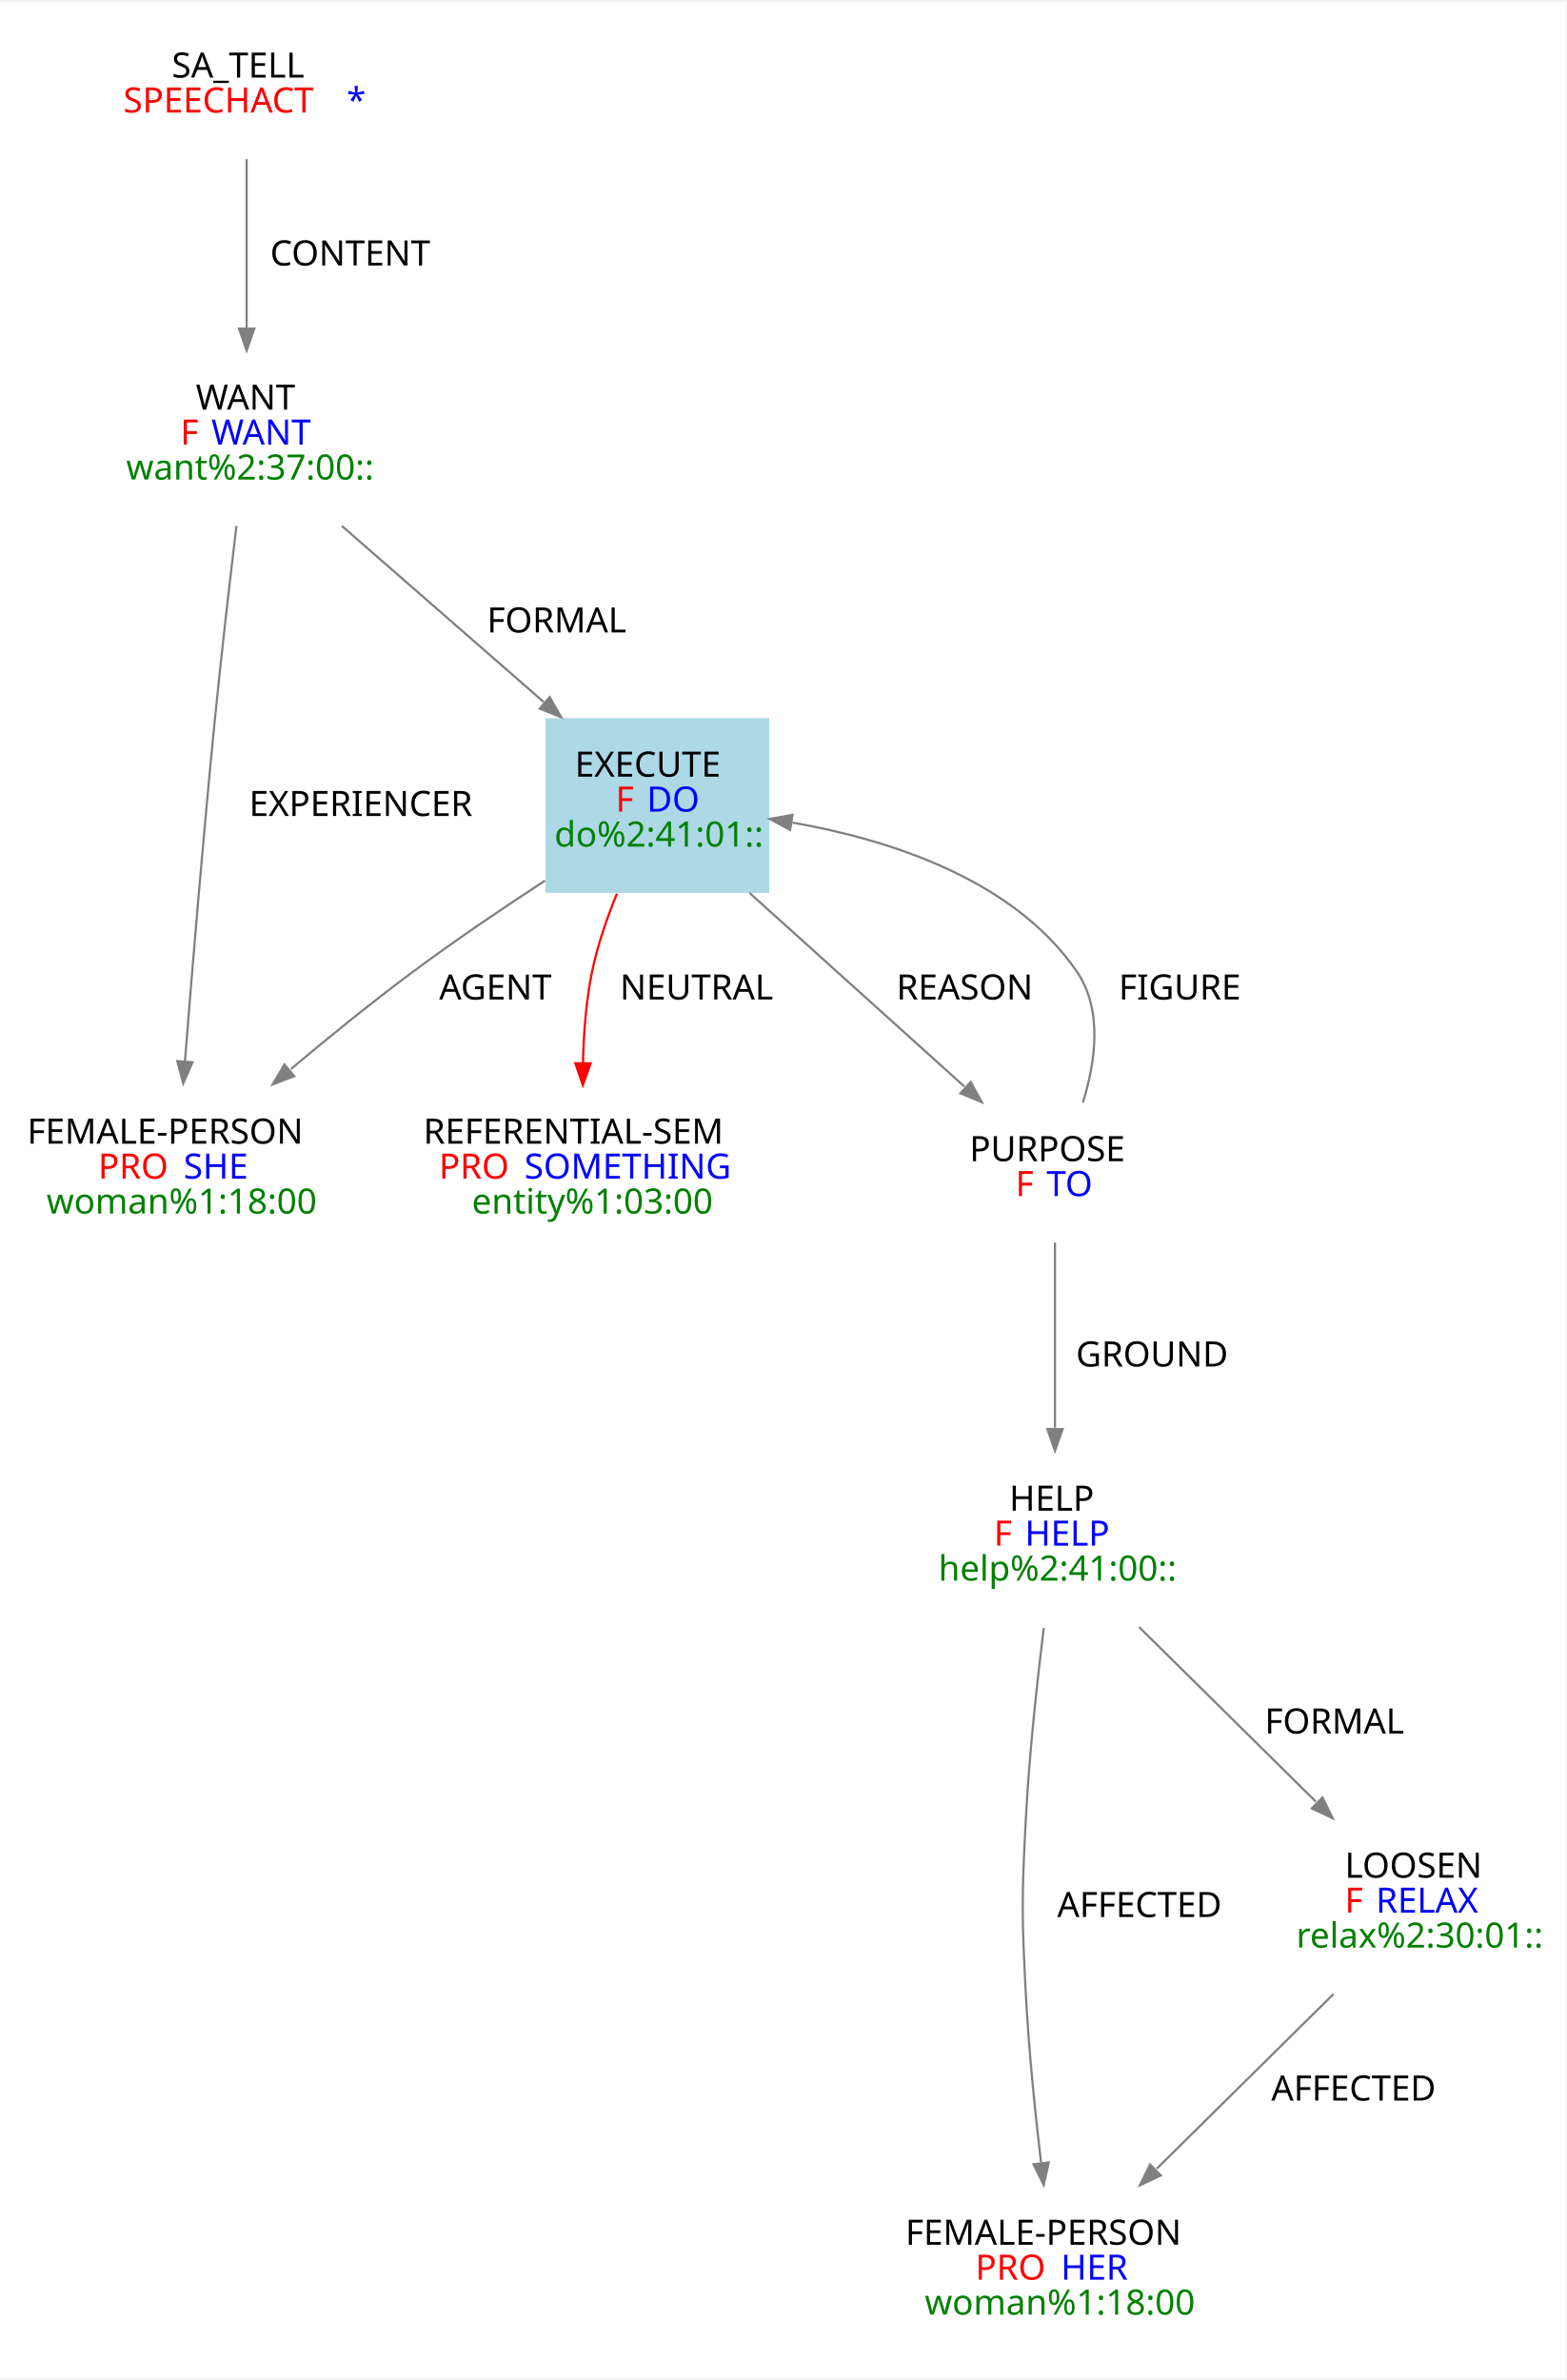
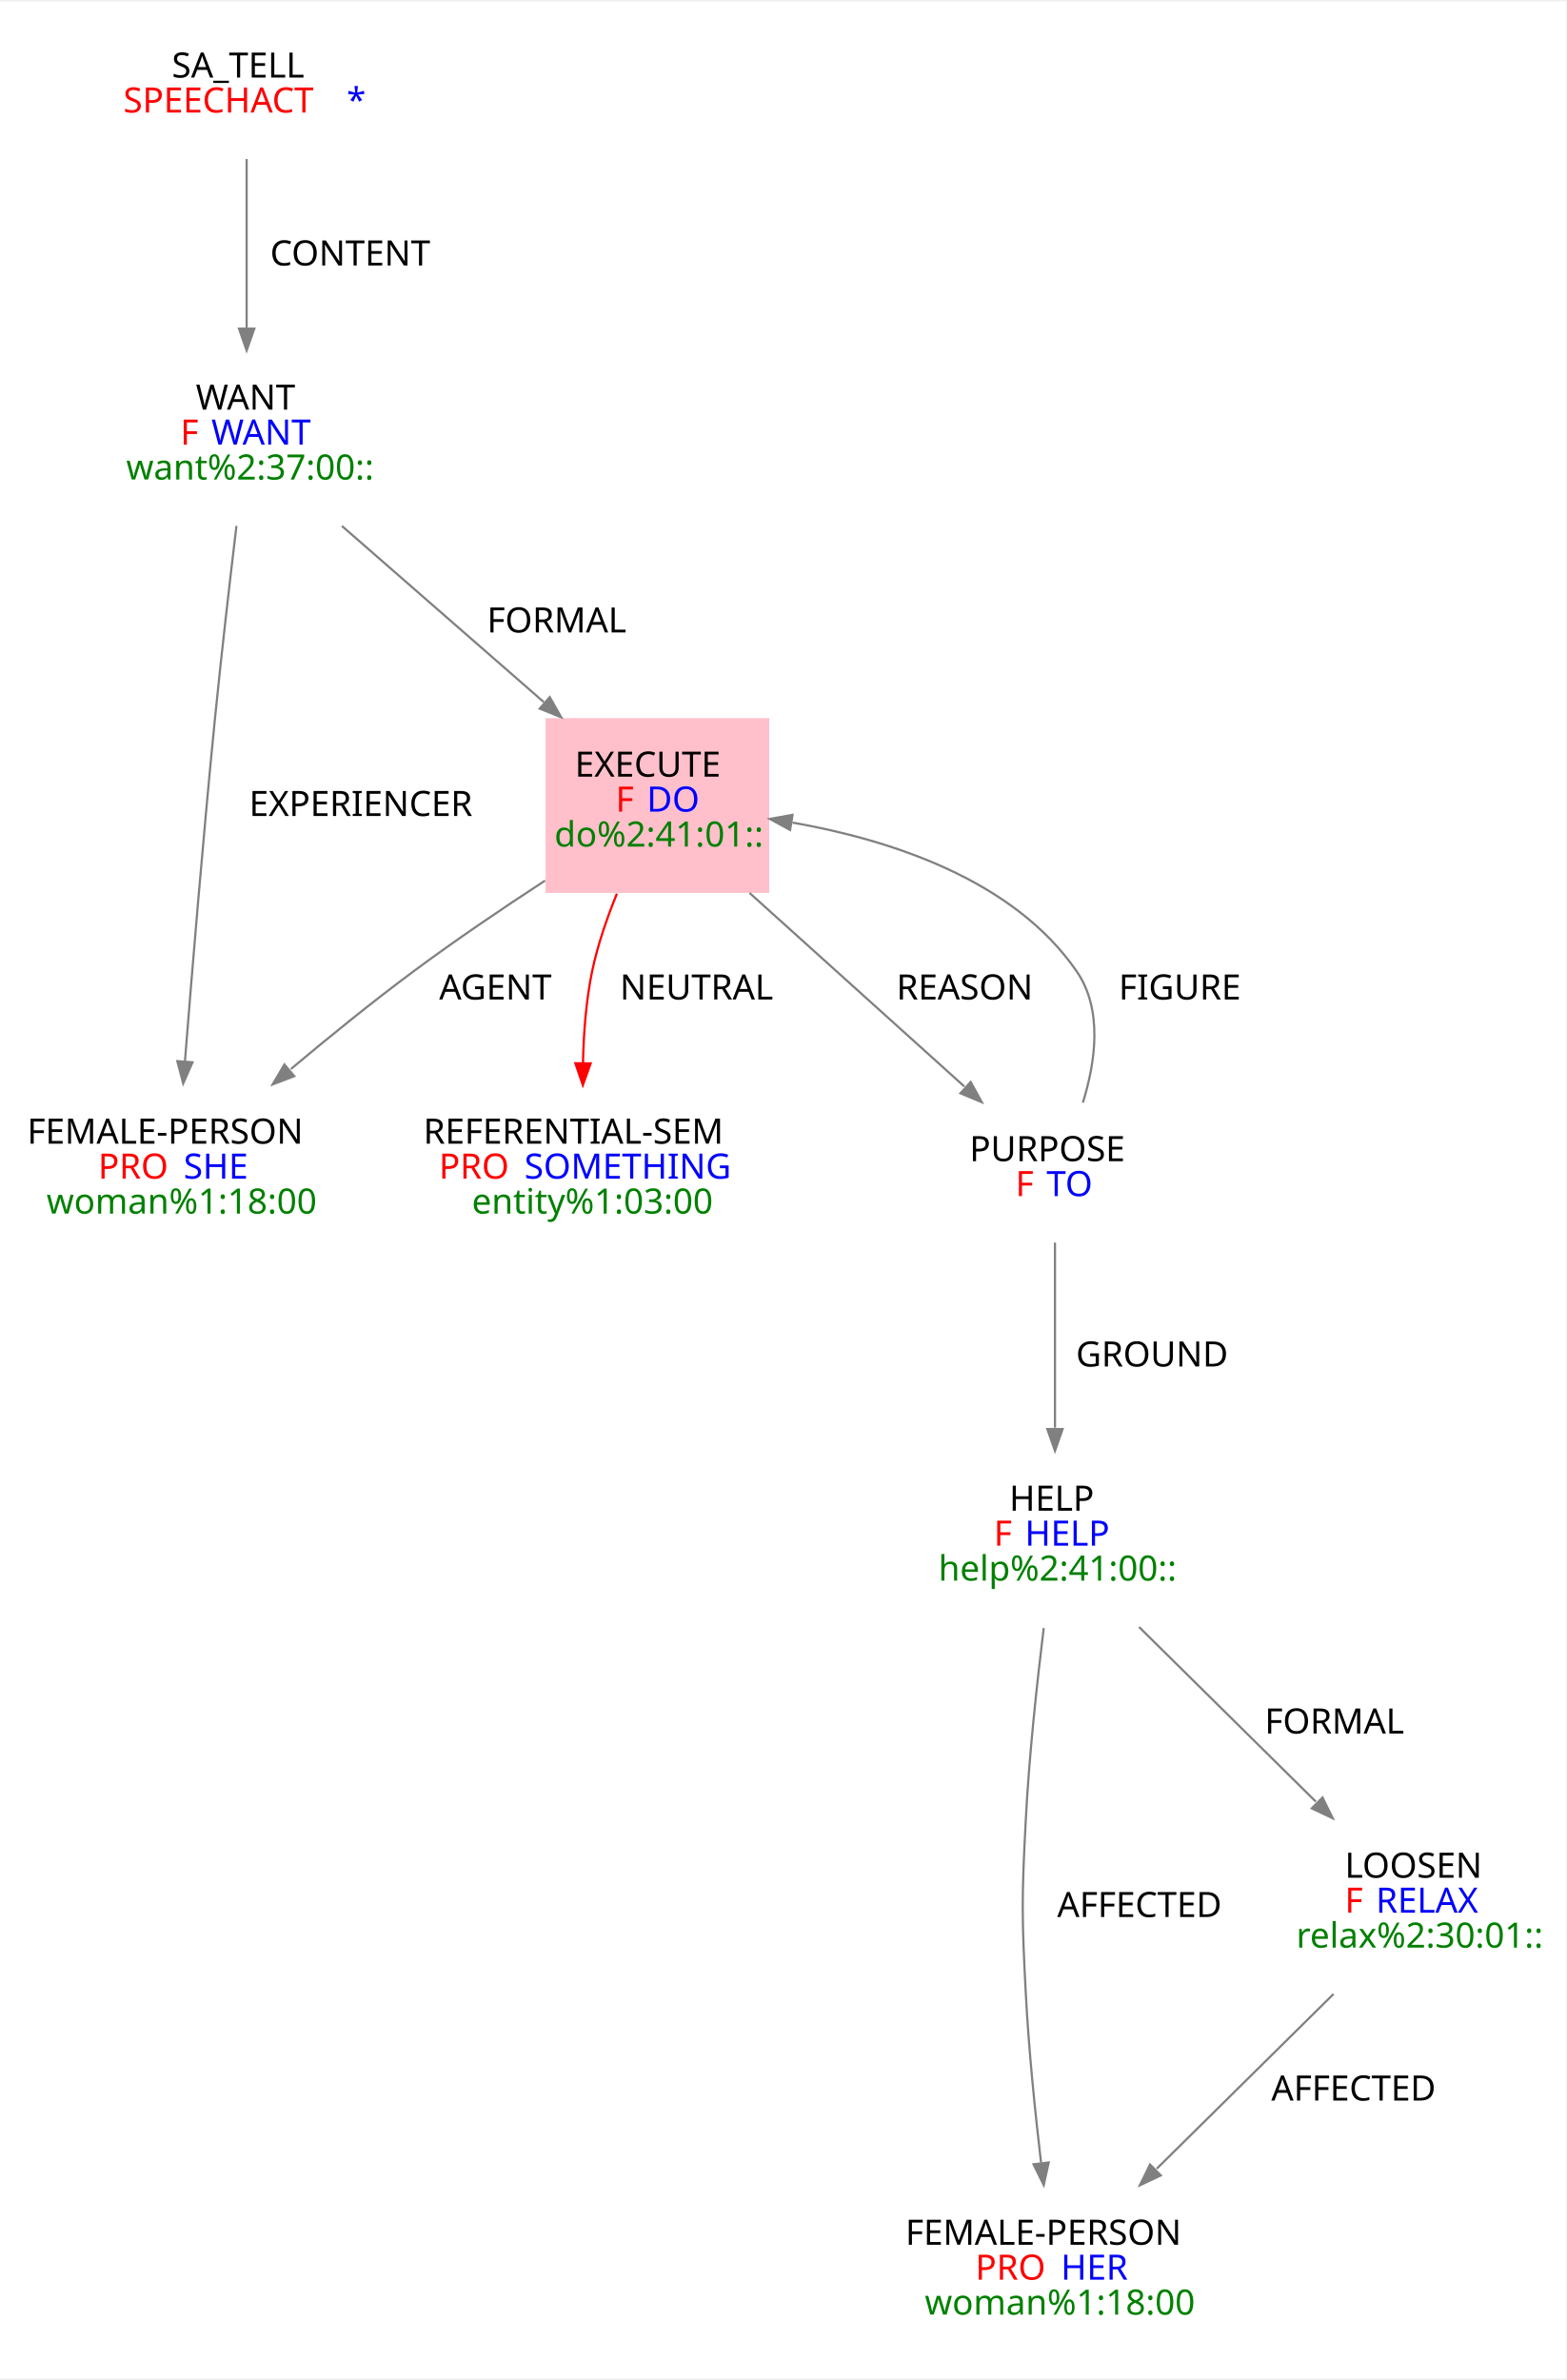
<svg xmlns="http://www.w3.org/2000/svg" xmlns:xlink="http://www.w3.org/1999/xlink" width="358pt" height="544pt" viewBox="0.00 0.00 358.47 544.00">
  <g id="graph0" class="graph" transform="scale(1 1) rotate(0) translate(4 540)">
    <polygon fill="white" stroke="transparent" points="-4,4 -4,-540 354.47,-540 354.47,4 -4,4" />
    <g id="node1" class="node">
      <g id="a_node1">
        <a xlink:href="http://trips.ihmc.us/lexicon/data/ONT::SA_TELL.xml" xlink:title="&lt;font color=&quot;green&quot;&gt;&lt;br /&gt;&lt;/font&gt; &lt;font color=&quot;black&quot;&gt;SA_TELL&lt;/font&gt; &lt;font color=&quot;green&quot;&gt;&lt;br /&gt;&lt;/font&gt; &lt;font color=&quot;red&quot;&gt;SPEECHACT&lt;/font&gt; &lt;font color=&quot;blue&quot;&gt;* &lt;/font&gt; &lt;font color=&quot;green&quot;&gt;&lt;br /&gt; &lt;/font&gt;">
          <text text-anchor="start" x="33.11" y="-522.6" font-family="Work Sans" font-size="8.00"> </text>
          <text text-anchor="start" x="35.33" y="-522.6" font-family="Work Sans" font-size="8.00">SA_TELL</text>
          <text text-anchor="start" x="69.57" y="-522.6" font-family="Work Sans" font-size="8.00"> </text>
          <text text-anchor="start" x="22" y="-514.6" font-family="Work Sans" font-size="8.00"> </text>
          <text text-anchor="start" x="24.22" y="-514.6" font-family="Work Sans" font-size="8.00" fill="red">SPEECHACT</text>
          <text text-anchor="start" x="73.12" y="-514.6" font-family="Work Sans" font-size="8.00"> </text>
          <text text-anchor="start" x="75.34" y="-514.6" font-family="Work Sans" font-size="8.00" fill="blue">* </text>
          <text text-anchor="start" x="80.68" y="-514.6" font-family="Work Sans" font-size="8.00"> </text>
          <text text-anchor="start" x="51.34" y="-506.6" font-family="Work Sans" font-size="8.00" fill="green"> </text>
        </a>
      </g>
    </g>
    <g id="node2" class="node">
      <g id="a_node2">
        <a xlink:href="http://trips.ihmc.us/lexicon/data/ONT::WANT.xml" xlink:title="&lt;font color=&quot;green&quot;&gt;&lt;br /&gt;&lt;/font&gt; &lt;font color=&quot;black&quot;&gt;WANT&lt;/font&gt; &lt;font color=&quot;green&quot;&gt;&lt;br /&gt;&lt;/font&gt; &lt;font color=&quot;red&quot;&gt;F&lt;/font&gt; &lt;font color=&quot;blue&quot;&gt;WANT&lt;/font&gt; &lt;font color=&quot;green&quot;&gt;&lt;br /&gt;&lt;/font&gt; &lt;font color=&quot;green&quot;&gt;want%2:37:00::&lt;/font&gt; &lt;font color=&quot;green&quot;&gt;&lt;br /&gt; &lt;/font&gt;">
          <text text-anchor="start" x="38.6" y="-446.6" font-family="Work Sans" font-size="8.00"> </text>
          <text text-anchor="start" x="40.82" y="-446.6" font-family="Work Sans" font-size="8.00">WANT</text>
          <text text-anchor="start" x="64.08" y="-446.6" font-family="Work Sans" font-size="8.00"> </text>
          <text text-anchor="start" x="35.04" y="-438.6" font-family="Work Sans" font-size="8.00"> </text>
          <text text-anchor="start" x="37.27" y="-438.6" font-family="Work Sans" font-size="8.00" fill="red">F</text>
          <text text-anchor="start" x="42.15" y="-438.6" font-family="Work Sans" font-size="8.00"> </text>
          <text text-anchor="start" x="44.38" y="-438.6" font-family="Work Sans" font-size="8.00" fill="blue">WANT</text>
          <text text-anchor="start" x="67.63" y="-438.6" font-family="Work Sans" font-size="8.00"> </text>
          <text text-anchor="start" x="22.65" y="-430.6" font-family="Work Sans" font-size="8.00"> </text>
          <text text-anchor="start" x="24.88" y="-430.6" font-family="Work Sans" font-size="8.00" fill="green">want%2:37:00::</text>
          <text text-anchor="start" x="80.03" y="-430.6" font-family="Work Sans" font-size="8.00"> </text>
          <text text-anchor="start" x="51.34" y="-422.6" font-family="Work Sans" font-size="8.00" fill="green"> </text>
        </a>
      </g>
    </g>
-     <g id="edge8" class="edge">
+     <g id="edge3" class="edge">
      <path fill="none" stroke="grey" stroke-width="0.5" d="M52.45,-503.96C52.45,-493.04 52.45,-478.02 52.45,-465.39" />
      <polygon fill="grey" stroke="grey" stroke-width="0.5" points="54.2,-465.14 52.45,-460.14 50.7,-465.14 54.2,-465.14" />
      <text text-anchor="middle" x="76.16" y="-479.6" font-family="Work Sans" font-size="8.00"> CONTENT   </text>
    </g>
    <g id="node3" class="node">
      <g id="a_node3">
        <a xlink:href="http://trips.ihmc.us/lexicon/data/ONT::FEMALE-PERSON.xml" xlink:title="&lt;font color=&quot;green&quot;&gt;&lt;br /&gt;&lt;/font&gt; &lt;font color=&quot;black&quot;&gt;FEMALE-PERSON&lt;/font&gt; &lt;font color=&quot;green&quot;&gt;&lt;br /&gt;&lt;/font&gt; &lt;font color=&quot;red&quot;&gt;PRO&lt;/font&gt; &lt;font color=&quot;blue&quot;&gt;SHE&lt;/font&gt; &lt;font color=&quot;green&quot;&gt;&lt;br /&gt;&lt;/font&gt; &lt;font color=&quot;green&quot;&gt;woman%1:18:00&lt;/font&gt; &lt;font color=&quot;green&quot;&gt;&lt;br /&gt; &lt;/font&gt;">
          <text text-anchor="start" x="0" y="-278.6" font-family="Work Sans" font-size="8.00"> </text>
          <text text-anchor="start" x="2.22" y="-278.6" font-family="Work Sans" font-size="8.00">FEMALE-PERSON</text>
          <text text-anchor="start" x="70.68" y="-278.6" font-family="Work Sans" font-size="8.00"> </text>
          <text text-anchor="start" x="16.22" y="-270.6" font-family="Work Sans" font-size="8.00"> </text>
          <text text-anchor="start" x="18.45" y="-270.6" font-family="Work Sans" font-size="8.00" fill="red">PRO</text>
          <text text-anchor="start" x="35.78" y="-270.6" font-family="Work Sans" font-size="8.00"> </text>
          <text text-anchor="start" x="38.01" y="-270.6" font-family="Work Sans" font-size="8.00" fill="blue">SHE</text>
          <text text-anchor="start" x="54.46" y="-270.6" font-family="Work Sans" font-size="8.00"> </text>
          <text text-anchor="start" x="4.43" y="-262.6" font-family="Work Sans" font-size="8.00"> </text>
          <text text-anchor="start" x="6.65" y="-262.6" font-family="Work Sans" font-size="8.00" fill="green">woman%1:18:00</text>
          <text text-anchor="start" x="66.25" y="-262.6" font-family="Work Sans" font-size="8.00"> </text>
          <text text-anchor="start" x="35.34" y="-254.6" font-family="Work Sans" font-size="8.00" fill="green"> </text>
        </a>
      </g>
    </g>
-     <g id="edge5" class="edge">
+     <g id="edge9" class="edge">
      <path fill="none" stroke="grey" stroke-width="0.5" d="M50.12,-419.99C48.62,-407.5 46.69,-390.79 45.21,-376 42.53,-349.17 39.98,-318.35 38.33,-297.47" />
      <polygon fill="grey" stroke="grey" stroke-width="0.5" points="40.06,-297.23 37.93,-292.38 36.58,-297.5 40.06,-297.23" />
      <text text-anchor="middle" x="78.57" y="-353.6" font-family="Work Sans" font-size="8.00"> EXPERIENCER   </text>
    </g>
    <g id="node4" class="node">
      <g id="a_node4">
        <a xlink:href="http://trips.ihmc.us/lexicon/data/ONT::EXECUTE.xml" xlink:title="&lt;font color=&quot;green&quot;&gt;&lt;br /&gt;&lt;/font&gt; &lt;font color=&quot;black&quot;&gt;EXECUTE&lt;/font&gt; &lt;font color=&quot;green&quot;&gt;&lt;br /&gt;&lt;/font&gt; &lt;font color=&quot;red&quot;&gt;F&lt;/font&gt; &lt;font color=&quot;blue&quot;&gt;DO&lt;/font&gt; &lt;font color=&quot;green&quot;&gt;&lt;br /&gt;&lt;/font&gt; &lt;font color=&quot;green&quot;&gt;do%2:41:01::&lt;/font&gt; &lt;font color=&quot;green&quot;&gt;&lt;br /&gt; &lt;/font&gt;">
-           <polygon fill="lightblue" stroke="transparent" points="172.05,-376 120.86,-376 120.86,-336 172.05,-336 172.05,-376" />
+           <polygon fill="pink" stroke="transparent" points="172.05,-376 120.86,-376 120.86,-336 172.05,-336 172.05,-376" />
          <text text-anchor="start" x="125.34" y="-362.6" font-family="Work Sans" font-size="8.00"> </text>
          <text text-anchor="start" x="127.56" y="-362.6" font-family="Work Sans" font-size="8.00">EXECUTE</text>
          <text text-anchor="start" x="165.34" y="-362.6" font-family="Work Sans" font-size="8.00"> </text>
          <text text-anchor="start" x="134.67" y="-354.6" font-family="Work Sans" font-size="8.00"> </text>
          <text text-anchor="start" x="136.9" y="-354.6" font-family="Work Sans" font-size="8.00" fill="red">F</text>
          <text text-anchor="start" x="141.78" y="-354.6" font-family="Work Sans" font-size="8.00"> </text>
          <text text-anchor="start" x="144.01" y="-354.6" font-family="Work Sans" font-size="8.00" fill="blue">DO</text>
          <text text-anchor="start" x="156.01" y="-354.6" font-family="Work Sans" font-size="8.00"> </text>
          <text text-anchor="start" x="120.65" y="-346.6" font-family="Work Sans" font-size="8.00"> </text>
          <text text-anchor="start" x="122.88" y="-346.6" font-family="Work Sans" font-size="8.00" fill="green">do%2:41:01::</text>
          <text text-anchor="start" x="170.03" y="-346.6" font-family="Work Sans" font-size="8.00"> </text>
          <text text-anchor="start" x="145.34" y="-338.6" font-family="Work Sans" font-size="8.00" fill="green"> </text>
        </a>
      </g>
    </g>
-     <g id="edge6" class="edge">
+     <g id="edge4" class="edge">
      <path fill="none" stroke="grey" stroke-width="0.5" d="M74.25,-419.98C88.03,-407.96 105.92,-392.36 120.44,-379.69" />
      <polygon fill="grey" stroke="grey" stroke-width="0.5" points="121.82,-380.81 124.44,-376.2 119.52,-378.17 121.82,-380.81" />
      <text text-anchor="middle" x="123.42" y="-395.6" font-family="Work Sans" font-size="8.00"> FORMAL   </text>
    </g>
-     <g id="edge7" class="edge">
+     <g id="edge10" class="edge">
      <path fill="none" stroke="grey" stroke-width="0.5" d="M120.74,-338.81C111.12,-332.53 100.2,-325.15 90.58,-318 81.22,-311.05 71.33,-303.03 62.59,-295.7" />
      <polygon fill="grey" stroke="grey" stroke-width="0.5" points="63.35,-294.05 58.4,-292.17 61.09,-296.73 63.35,-294.05" />
      <text text-anchor="middle" x="109.39" y="-311.6" font-family="Work Sans" font-size="8.00"> AGENT   </text>
    </g>
    <g id="node5" class="node">
      <g id="a_node5">
        <a xlink:href="http://trips.ihmc.us/lexicon/data/ONT::REFERENTIAL-SEM.xml" xlink:title="&lt;font color=&quot;green&quot;&gt;&lt;br /&gt;&lt;/font&gt; &lt;font color=&quot;black&quot;&gt;REFERENTIAL-SEM&lt;/font&gt; &lt;font color=&quot;green&quot;&gt;&lt;br /&gt;&lt;/font&gt; &lt;font color=&quot;red&quot;&gt;PRO&lt;/font&gt; &lt;font color=&quot;blue&quot;&gt;SOMETHING&lt;/font&gt; &lt;font color=&quot;green&quot;&gt;&lt;br /&gt;&lt;/font&gt; &lt;font color=&quot;green&quot;&gt;entity%1:03:00&lt;/font&gt; &lt;font color=&quot;green&quot;&gt;&lt;br /&gt; &lt;/font&gt;">
          <text text-anchor="start" x="90.67" y="-278.6" font-family="Work Sans" font-size="8.00"> </text>
          <text text-anchor="start" x="92.89" y="-278.6" font-family="Work Sans" font-size="8.00">REFERENTIAL-SEM</text>
          <text text-anchor="start" x="168.01" y="-278.6" font-family="Work Sans" font-size="8.00"> </text>
          <text text-anchor="start" x="94.23" y="-270.6" font-family="Work Sans" font-size="8.00"> </text>
          <text text-anchor="start" x="96.45" y="-270.6" font-family="Work Sans" font-size="8.00" fill="red">PRO</text>
          <text text-anchor="start" x="113.79" y="-270.6" font-family="Work Sans" font-size="8.00"> </text>
          <text text-anchor="start" x="116.01" y="-270.6" font-family="Work Sans" font-size="8.00" fill="blue">SOMETHING</text>
          <text text-anchor="start" x="164.45" y="-270.6" font-family="Work Sans" font-size="8.00"> </text>
          <text text-anchor="start" x="101.77" y="-262.6" font-family="Work Sans" font-size="8.00"> </text>
          <text text-anchor="start" x="103.99" y="-262.6" font-family="Work Sans" font-size="8.00" fill="green">entity%1:03:00</text>
          <text text-anchor="start" x="156.91" y="-262.6" font-family="Work Sans" font-size="8.00"> </text>
          <text text-anchor="start" x="129.34" y="-254.6" font-family="Work Sans" font-size="8.00" fill="green"> </text>
        </a>
      </g>
    </g>
-     <g id="edge1" class="edge">
+     <g id="edge7" class="edge">
      <path fill="none" stroke="red" stroke-width="0.5" d="M137.19,-335.82C134.9,-330.21 132.75,-323.97 131.51,-318 130.13,-311.29 129.57,-303.9 129.43,-297.08" />
      <polygon fill="red" stroke="red" stroke-width="0.5" points="131.18,-296.99 129.4,-292 127.68,-297.01 131.18,-296.99" />
      <text text-anchor="middle" x="155.42" y="-311.6" font-family="Work Sans" font-size="8.00"> NEUTRAL   </text>
    </g>
    <g id="node6" class="node">
      <g id="a_node6">
        <a xlink:href="http://trips.ihmc.us/lexicon/data/ONT::PURPOSE.xml" xlink:title="&lt;font color=&quot;green&quot;&gt;&lt;br /&gt;&lt;/font&gt; &lt;font color=&quot;black&quot;&gt;PURPOSE&lt;/font&gt; &lt;font color=&quot;green&quot;&gt;&lt;br /&gt;&lt;/font&gt; &lt;font color=&quot;red&quot;&gt;F&lt;/font&gt; &lt;font color=&quot;blue&quot;&gt;TO&lt;/font&gt; &lt;font color=&quot;green&quot;&gt;&lt;br /&gt; &lt;/font&gt;">
          <text text-anchor="start" x="215.67" y="-274.6" font-family="Work Sans" font-size="8.00"> </text>
          <text text-anchor="start" x="217.89" y="-274.6" font-family="Work Sans" font-size="8.00">PURPOSE</text>
          <text text-anchor="start" x="257.01" y="-274.6" font-family="Work Sans" font-size="8.00"> </text>
          <text text-anchor="start" x="226.19" y="-266.6" font-family="Work Sans" font-size="8.00"> </text>
          <text text-anchor="start" x="228.41" y="-266.6" font-family="Work Sans" font-size="8.00" fill="red">F</text>
          <text text-anchor="start" x="233.3" y="-266.6" font-family="Work Sans" font-size="8.00"> </text>
          <text text-anchor="start" x="235.52" y="-266.6" font-family="Work Sans" font-size="8.00" fill="blue">TO</text>
          <text text-anchor="start" x="246.49" y="-266.6" font-family="Work Sans" font-size="8.00"> </text>
          <text text-anchor="start" x="236.34" y="-258.6" font-family="Work Sans" font-size="8.00" fill="green"> </text>
        </a>
      </g>
    </g>
-     <g id="edge2" class="edge">
+     <g id="edge1" class="edge">
      <path fill="none" stroke="grey" stroke-width="0.5" d="M167.56,-335.98C182.34,-322.66 202,-304.95 216.7,-291.7" />
      <polygon fill="grey" stroke="grey" stroke-width="0.5" points="218.16,-292.73 220.71,-288.09 215.82,-290.13 218.16,-292.73" />
      <text text-anchor="middle" x="216.79" y="-311.6" font-family="Work Sans" font-size="8.00"> REASON   </text>
    </g>
-     <g id="edge11" class="edge">
+     <g id="edge8" class="edge">
      <path fill="none" stroke="grey" stroke-width="0.5" d="M243.84,-288C246.76,-297.39 248.41,-309.32 242.45,-318 227.95,-339.13 199.54,-348.2 177.37,-352.09" />
      <polygon fill="grey" stroke="grey" stroke-width="0.5" points="176.83,-350.4 172.17,-352.93 177.39,-353.86 176.83,-350.4" />
      <text text-anchor="middle" x="266.01" y="-311.6" font-family="Work Sans" font-size="8.00"> FIGURE   </text>
    </g>
    <g id="node7" class="node">
      <g id="a_node7">
        <a xlink:href="http://trips.ihmc.us/lexicon/data/ONT::HELP.xml" xlink:title="&lt;font color=&quot;green&quot;&gt;&lt;br /&gt;&lt;/font&gt; &lt;font color=&quot;black&quot;&gt;HELP&lt;/font&gt; &lt;font color=&quot;green&quot;&gt;&lt;br /&gt;&lt;/font&gt; &lt;font color=&quot;red&quot;&gt;F&lt;/font&gt; &lt;font color=&quot;blue&quot;&gt;HELP&lt;/font&gt; &lt;font color=&quot;green&quot;&gt;&lt;br /&gt;&lt;/font&gt; &lt;font color=&quot;green&quot;&gt;help%2:41:00::&lt;/font&gt; &lt;font color=&quot;green&quot;&gt;&lt;br /&gt; &lt;/font&gt;">
          <text text-anchor="start" x="224.78" y="-194.6" font-family="Work Sans" font-size="8.00"> </text>
          <text text-anchor="start" x="227" y="-194.6" font-family="Work Sans" font-size="8.00">HELP</text>
          <text text-anchor="start" x="247.9" y="-194.6" font-family="Work Sans" font-size="8.00"> </text>
          <text text-anchor="start" x="221.22" y="-186.6" font-family="Work Sans" font-size="8.00"> </text>
          <text text-anchor="start" x="223.45" y="-186.6" font-family="Work Sans" font-size="8.00" fill="red">F</text>
          <text text-anchor="start" x="228.33" y="-186.6" font-family="Work Sans" font-size="8.00"> </text>
          <text text-anchor="start" x="230.56" y="-186.6" font-family="Work Sans" font-size="8.00" fill="blue">HELP</text>
          <text text-anchor="start" x="251.46" y="-186.6" font-family="Work Sans" font-size="8.00"> </text>
          <text text-anchor="start" x="208.54" y="-178.6" font-family="Work Sans" font-size="8.00"> </text>
          <text text-anchor="start" x="210.76" y="-178.6" font-family="Work Sans" font-size="8.00" fill="green">help%2:41:00::</text>
          <text text-anchor="start" x="264.14" y="-178.6" font-family="Work Sans" font-size="8.00"> </text>
          <text text-anchor="start" x="236.34" y="-170.6" font-family="Work Sans" font-size="8.00" fill="green"> </text>
        </a>
      </g>
    </g>
-     <g id="edge10" class="edge">
+     <g id="edge5" class="edge">
      <path fill="none" stroke="grey" stroke-width="0.5" d="M237.45,-255.96C237.45,-244.12 237.45,-227.38 237.45,-213.6" />
      <polygon fill="grey" stroke="grey" stroke-width="0.5" points="239.2,-213.29 237.45,-208.29 235.7,-213.29 239.2,-213.29" />
      <text text-anchor="middle" x="259.67" y="-227.6" font-family="Work Sans" font-size="8.00"> GROUND   </text>
    </g>
    <g id="node8" class="node">
      <g id="a_node8">
        <a xlink:href="http://trips.ihmc.us/lexicon/data/ONT::FEMALE-PERSON.xml" xlink:title="&lt;font color=&quot;green&quot;&gt;&lt;br /&gt;&lt;/font&gt; &lt;font color=&quot;black&quot;&gt;FEMALE-PERSON&lt;/font&gt; &lt;font color=&quot;green&quot;&gt;&lt;br /&gt;&lt;/font&gt; &lt;font color=&quot;red&quot;&gt;PRO&lt;/font&gt; &lt;font color=&quot;blue&quot;&gt;HER&lt;/font&gt; &lt;font color=&quot;green&quot;&gt;&lt;br /&gt;&lt;/font&gt; &lt;font color=&quot;green&quot;&gt;woman%1:18:00&lt;/font&gt; &lt;font color=&quot;green&quot;&gt;&lt;br /&gt; &lt;/font&gt;">
          <text text-anchor="start" x="201" y="-26.6" font-family="Work Sans" font-size="8.00"> </text>
          <text text-anchor="start" x="203.22" y="-26.6" font-family="Work Sans" font-size="8.00">FEMALE-PERSON</text>
          <text text-anchor="start" x="271.68" y="-26.6" font-family="Work Sans" font-size="8.00"> </text>
          <text text-anchor="start" x="217" y="-18.6" font-family="Work Sans" font-size="8.00"> </text>
          <text text-anchor="start" x="219.23" y="-18.6" font-family="Work Sans" font-size="8.00" fill="red">PRO</text>
          <text text-anchor="start" x="236.56" y="-18.6" font-family="Work Sans" font-size="8.00"> </text>
          <text text-anchor="start" x="238.79" y="-18.6" font-family="Work Sans" font-size="8.00" fill="blue">HER</text>
          <text text-anchor="start" x="255.68" y="-18.6" font-family="Work Sans" font-size="8.00"> </text>
          <text text-anchor="start" x="205.43" y="-10.6" font-family="Work Sans" font-size="8.00"> </text>
          <text text-anchor="start" x="207.65" y="-10.6" font-family="Work Sans" font-size="8.00" fill="green">woman%1:18:00</text>
          <text text-anchor="start" x="267.25" y="-10.6" font-family="Work Sans" font-size="8.00"> </text>
          <text text-anchor="start" x="236.34" y="-2.6" font-family="Work Sans" font-size="8.00" fill="green"> </text>
        </a>
      </g>
    </g>
-     <g id="edge9" class="edge">
+     <g id="edge6" class="edge">
      <path fill="none" stroke="grey" stroke-width="0.5" d="M234.88,-167.74C233.35,-155.29 231.55,-138.72 230.78,-124 229.84,-106.25 229.84,-101.75 230.78,-84 231.45,-71.24 232.89,-57.08 234.26,-45.42" />
      <polygon fill="grey" stroke="grey" stroke-width="0.5" points="236.02,-45.43 234.88,-40.26 232.54,-45.01 236.02,-45.43" />
      <text text-anchor="middle" x="256.79" y="-101.6" font-family="Work Sans" font-size="8.00"> AFFECTED   </text>
    </g>
    <g id="node9" class="node">
      <g id="a_node9">
        <a xlink:href="http://trips.ihmc.us/lexicon/data/ONT::LOOSEN.xml" xlink:title="&lt;font color=&quot;green&quot;&gt;&lt;br /&gt;&lt;/font&gt; &lt;font color=&quot;black&quot;&gt;LOOSEN&lt;/font&gt; &lt;font color=&quot;green&quot;&gt;&lt;br /&gt;&lt;/font&gt; &lt;font color=&quot;red&quot;&gt;F&lt;/font&gt; &lt;font color=&quot;blue&quot;&gt;RELAX&lt;/font&gt; &lt;font color=&quot;green&quot;&gt;&lt;br /&gt;&lt;/font&gt; &lt;font color=&quot;green&quot;&gt;relax%2:30:01::&lt;/font&gt; &lt;font color=&quot;green&quot;&gt;&lt;br /&gt; &lt;/font&gt;">
          <text text-anchor="start" x="301.56" y="-110.6" font-family="Work Sans" font-size="8.00"> </text>
          <text text-anchor="start" x="303.78" y="-110.6" font-family="Work Sans" font-size="8.00">LOOSEN</text>
          <text text-anchor="start" x="337.12" y="-110.6" font-family="Work Sans" font-size="8.00"> </text>
          <text text-anchor="start" x="301.56" y="-102.6" font-family="Work Sans" font-size="8.00"> </text>
          <text text-anchor="start" x="303.78" y="-102.6" font-family="Work Sans" font-size="8.00" fill="red">F</text>
          <text text-anchor="start" x="308.67" y="-102.6" font-family="Work Sans" font-size="8.00"> </text>
          <text text-anchor="start" x="310.89" y="-102.6" font-family="Work Sans" font-size="8.00" fill="blue">RELAX</text>
          <text text-anchor="start" x="337.12" y="-102.6" font-family="Work Sans" font-size="8.00"> </text>
          <text text-anchor="start" x="290.43" y="-94.6" font-family="Work Sans" font-size="8.00"> </text>
          <text text-anchor="start" x="292.66" y="-94.6" font-family="Work Sans" font-size="8.00" fill="green">relax%2:30:01::</text>
          <text text-anchor="start" x="348.25" y="-94.6" font-family="Work Sans" font-size="8.00"> </text>
          <text text-anchor="start" x="319.34" y="-86.6" font-family="Work Sans" font-size="8.00" fill="green"> </text>
        </a>
      </g>
    </g>
-     <g id="edge4" class="edge">
+     <g id="edge11" class="edge">
      <path fill="none" stroke="grey" stroke-width="0.5" d="M256.7,-167.98C268.77,-156.06 284.39,-140.62 297.16,-128.01" />
      <polygon fill="grey" stroke="grey" stroke-width="0.5" points="298.69,-128.96 301.02,-124.2 296.23,-126.47 298.69,-128.96" />
      <text text-anchor="middle" x="301.42" y="-143.6" font-family="Work Sans" font-size="8.00"> FORMAL   </text>
    </g>
-     <g id="edge3" class="edge">
+     <g id="edge2" class="edge">
      <path fill="none" stroke="grey" stroke-width="0.5" d="M301.2,-83.98C289.14,-72.06 273.51,-56.62 260.75,-44.01" />
      <polygon fill="grey" stroke="grey" stroke-width="0.5" points="261.67,-42.47 256.88,-40.2 259.21,-44.96 261.67,-42.47" />
      <text text-anchor="middle" x="305.79" y="-59.6" font-family="Work Sans" font-size="8.00"> AFFECTED   </text>
    </g>
  </g>
</svg>
